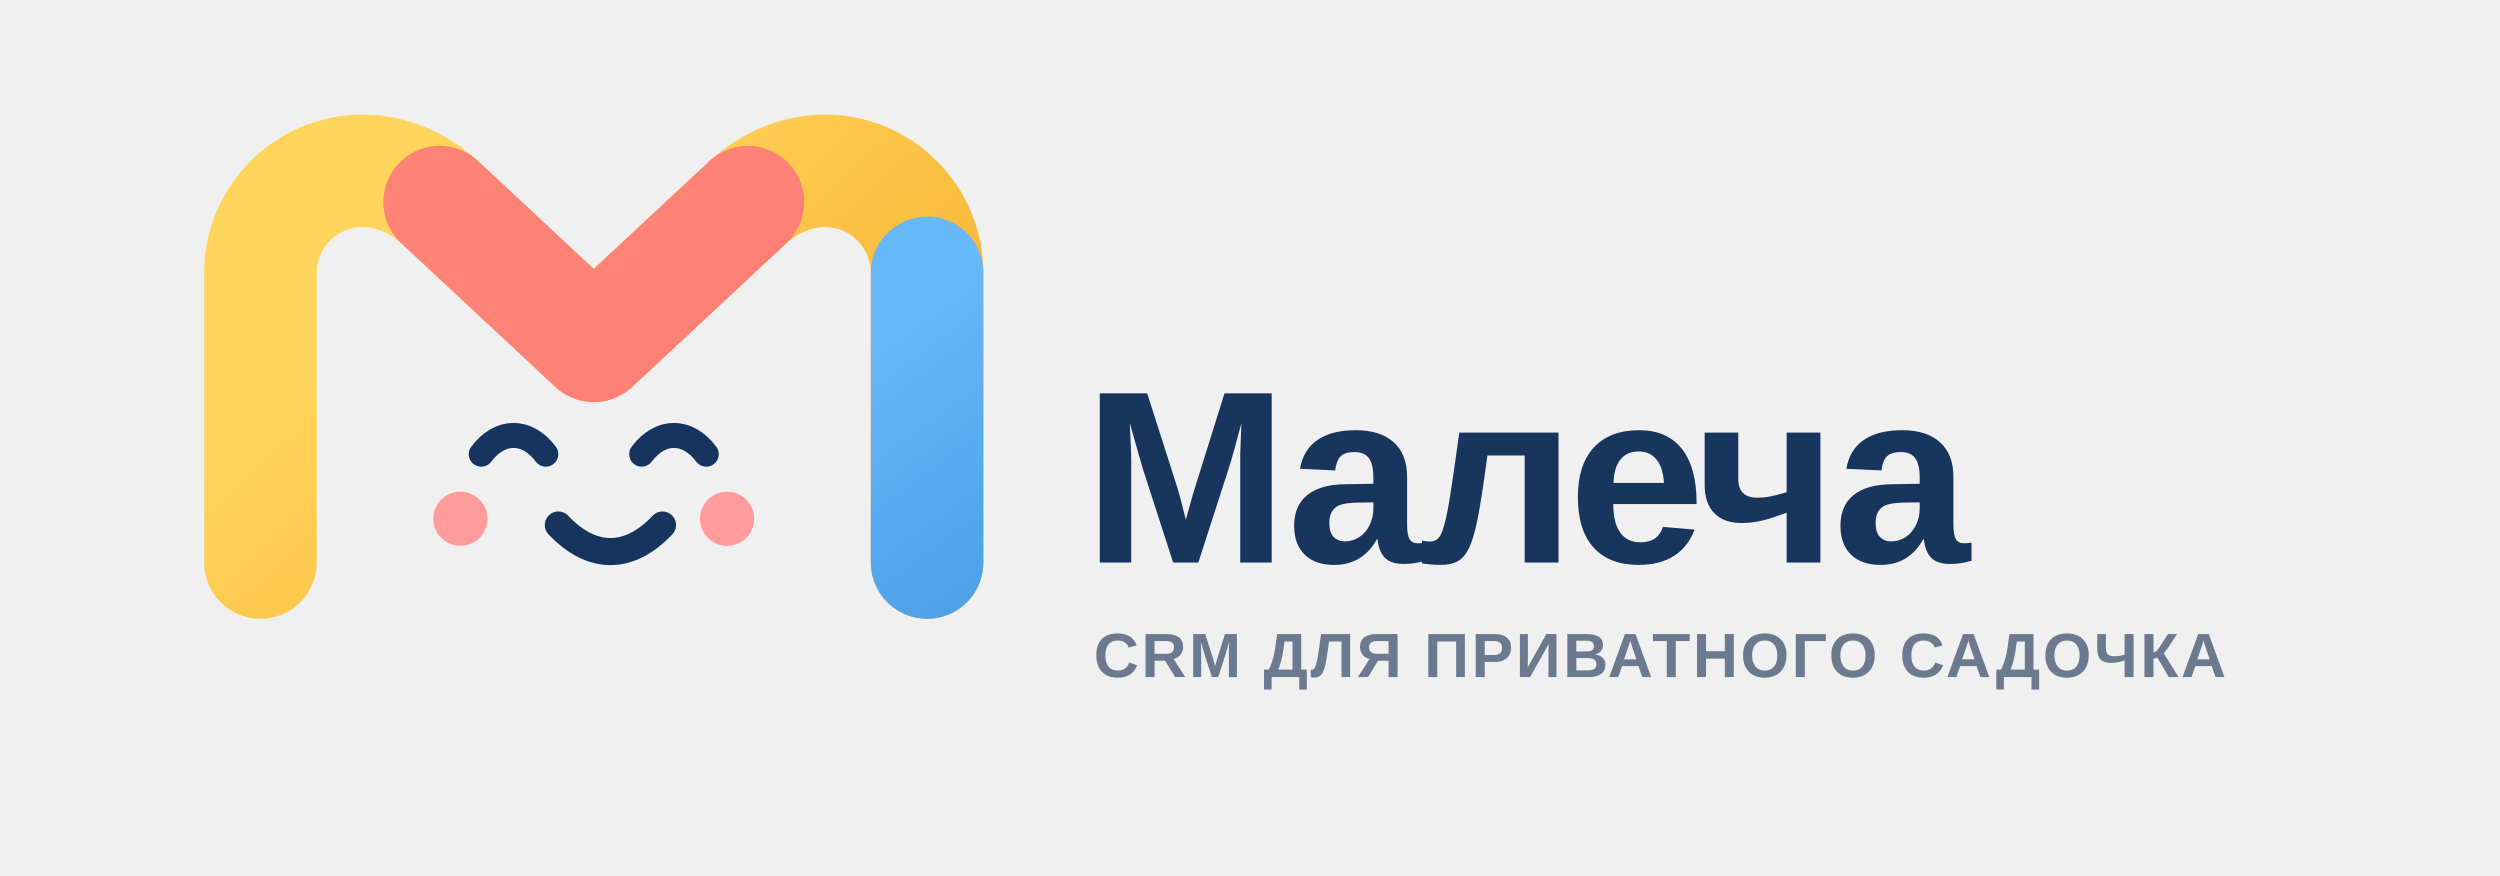
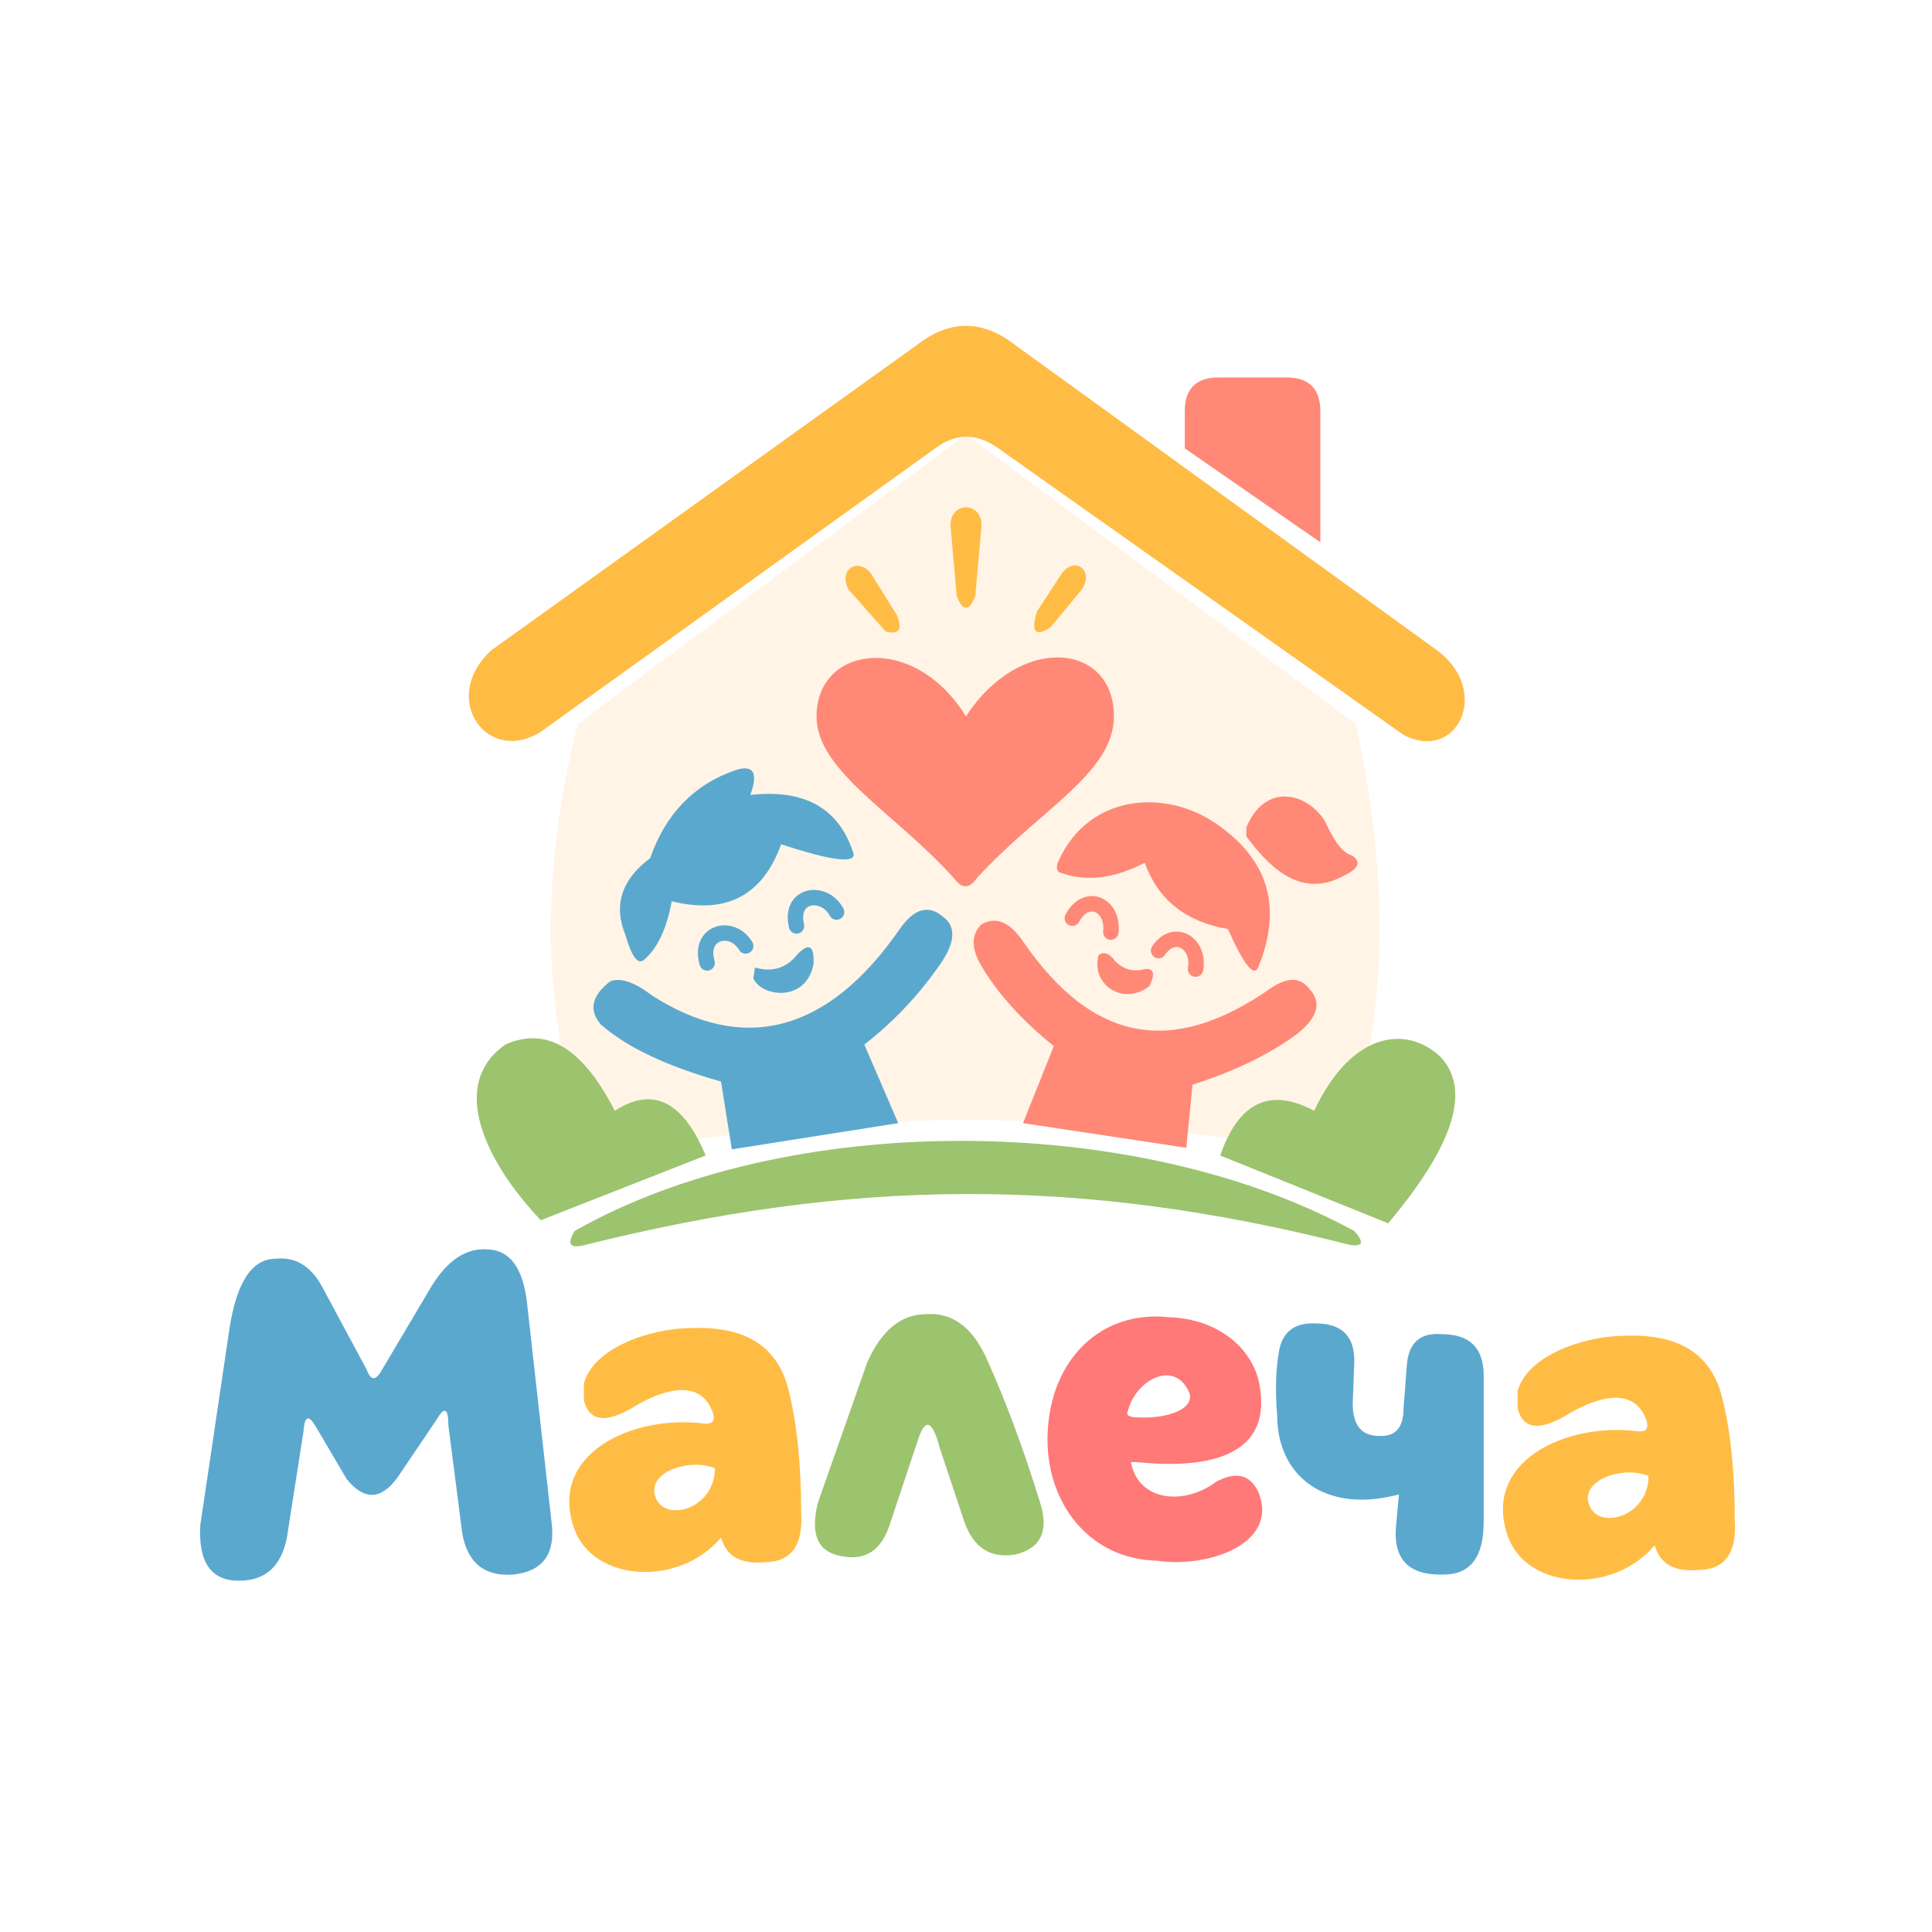
- <svg xmlns="http://www.w3.org/2000/svg" width="1200" height="420" viewBox="0 0 1200 420" fill="none">
-   <defs>
-     <linearGradient id="gYellow" x1="180" y1="70" x2="360" y2="270" gradientUnits="userSpaceOnUse">
-       <stop stop-color="#FFD45A" />
-       <stop offset="1" stop-color="#F7A928" />
-     </linearGradient>
-     <linearGradient id="gCoral" x1="300" y1="60" x2="520" y2="260" gradientUnits="userSpaceOnUse">
-       <stop stop-color="#FF8277" />
-       <stop offset="1" stop-color="#F65E67" />
-     </linearGradient>
-     <linearGradient id="gBlue" x1="430" y1="80" x2="570" y2="270" gradientUnits="userSpaceOnUse">
-       <stop stop-color="#66B8F8" />
-       <stop offset="1" stop-color="#3B8EDB" />
-     </linearGradient>
-   </defs>
-   <g transform="translate(55 35)">
-     <path d="M70 235V96C70 69 92 47 119 47C133 47 146 53 156 62L230 131L304 62C314 53 327 47 341 47C368 47 390 69 390 96V235" stroke="url(#gYellow)" stroke-width="54" stroke-linecap="round" stroke-linejoin="round" />
-     <path d="M156 62L230 131L304 62" stroke="url(#gCoral)" stroke-width="54" stroke-linecap="round" stroke-linejoin="round" />
-     <path d="M390 96V235" stroke="url(#gBlue)" stroke-width="54" stroke-linecap="round" />
-     <path d="M176 183C185 171 198 171 207 183" stroke="#17345E" stroke-width="12" stroke-linecap="round" />
-     <path d="M253 183C262 171 275 171 284 183" stroke="#17345E" stroke-width="12" stroke-linecap="round" />
-     <path d="M213 217C229 234 247 234 263 217" stroke="#17345E" stroke-width="13" stroke-linecap="round" />
-     <circle cx="166" cy="214" r="13" fill="#FF9B9A" />
-     <circle cx="294" cy="214" r="13" fill="#FF9B9A" />
+ <svg xmlns="http://www.w3.org/2000/svg" viewBox="0 0 1254 1254">
+   <rect width="1254" height="1254" fill="white" />
+   <path fill="#fff4e6" d="M375 470 627 282 880 470Q915 630 870 751Q627 703 384 751Q336 625 375 470" />
+   <path fill="#ff8876" d="M769 291V267Q769 245 791 245H835Q857 245 857 267V352Z" />
+   <path fill="#ffbc45" d="M319 422 595 224Q627 199 659 224L934 423C968 450 945 495 911 477L648 291Q627 276 607 291L351 475C316 497 285 453 319 422" />
+   <path fill="#ff8876" d="M627 465C593 410 530 419 530 465C530 501 582 528 620 571Q627 580 634 570C674 526 723 502 723 465C723 417 662 411 627 465" />
+   <g fill="#ffbc45">
+     <path d="M617 342C616 325 638 325 637 342L633 387Q627 402 621 387Z" />
+     <path d="M551 383C543 369 559 360 567 375L582 399Q588 413 575 410Z" />
+     <path d="M673 397 688 374C697 359 712 371 701 384L682 407Q667 417 673 397" />
  </g>
-   <g aria-label="Малеча" fill="#18355E">
-     <text x="520" y="270" font-family="Arial Rounded MT Bold, Nunito, Arial, sans-serif" font-size="118" font-weight="700" letter-spacing="-2">Малеча</text>
+   <g fill="#5ba8ce">
+     <path d="M422 557Q437 514 477 500Q495 494 487 516Q540 510 554 554Q556 564 507 548Q489 598 436 585Q431 612 418 623Q412 628 406 607Q394 578 422 557" />
+     <path d="M396 637Q406 633 423 646C482 684 537 671 584 603Q598 583 612 595Q626 605 608 629Q588 657 561 678L583 729 475 746 468 702Q415 687 390 665Q378 651 396 637" />
+     <path d="M490 628Q507 633 518 619Q529 608 528 626C523 651 494 647 489 635Z" />
  </g>
-   <text x="525" y="325" font-family="Arial, sans-serif" font-size="30" font-weight="600" fill="#6C7A90" letter-spacing="1.2">CRM ДЛЯ ПРИВАТНОГО САДОЧКА</text>
+   <g fill="none" stroke="#5ba8ce" stroke-width="10" stroke-linecap="round">
+     <path d="M459 625C453 605 475 599 484 614" />
+     <path d="M517 601C512 580 535 577 543 592" />
+   </g>
+   <g fill="#ff8876">
+     <path d="M687 559C707 514 760 511 794 538Q839 572 817 627Q813 639 797 603Q756 596 743 560Q714 575 690 567Q684 566 687 559" />
+     <path d="M809 537C821 508 848 514 860 533Q869 553 877 555Q887 561 873 568C843 585 822 560 809 543Z" />
+     <path d="M713 620Q718 616 724 624Q732 632 743 629Q752 628 746 640C730 653 708 640 713 620" />
+     <path d="M637 600Q651 592 664 611C710 678 762 685 824 642Q841 630 850 642Q862 655 842 671Q815 691 774 704L770 745 664 729 684 679Q653 654 637 627Q627 610 637 600" />
+   </g>
+   <g fill="none" stroke="#ff8876" stroke-width="10" stroke-linecap="round">
+     <path d="M696 596C705 579 723 587 721 605" />
+     <path d="M752 617C762 602 779 612 776 629" />
+   </g>
+   <g fill="#9cc36e">
+     <path d="M351 792C315 754 291 704 328 678Q368 660 399 721Q436 697 458 750Z" />
+     <path d="M792 750Q810 698 853 721C878 668 914 666 935 686Q965 718 901 794Z" />
+     <path d="M373 799C510 721 736 721 879 799Q889 810 876 808C700 763 552 765 380 808Q365 812 373 799" />
+   </g>
+   <path fill="#5ba8ce" d="M130 990 149 862Q156 817 179 817Q198 815 209 835L238 889Q242 900 248 889L280 835Q296 809 317 811Q338 812 342 845L358 988Q362 1019 333 1022Q305 1024 300 995L291 925Q291 908 283 922L258 959Q242 981 225 960L205 926Q198 914 197 929L187 993Q183 1026 155 1026Q128 1026 130 990" />
+   <path id="a" fill="#ffbc45" fill-rule="evenodd" d="M379 898C385 875 422 862 449 862Q502 860 512 903Q520 935 520 982Q522 1014 496 1014Q473 1016 468 998C441 1030 386 1027 373 993C355 944 410 918 457 924Q467 925 461 913C451 894 426 904 410 914Q384 929 379 909ZM464 953C447 946 418 956 426 973C433 988 464 979 464 953" />
+   <path fill="#9cc36e" d="M531 975 563 884Q577 853 601 853Q626 851 640 881Q659 923 675 975Q684 1003 659 1009Q635 1013 626 988L610 940Q603 913 596 934L578 988Q570 1015 546 1010Q523 1006 531 975" />
+   <path fill="#ff7978" fill-rule="evenodd" d="M734 949C739 975 769 977 789 962Q809 951 817 969C830 1002 784 1018 751 1013C706 1012 678 974 680 930C682 882 715 850 759 855C791 856 815 876 818 902C824 944 786 954 738 949ZM732 916Q730 920 739 920C758 921 778 914 771 902C761 883 737 896 732 916" />
+   <path fill="#5ba8ce" d="M830 878Q833 858 854 859Q880 859 879 885L878 911Q878 932 895 932Q911 933 911 914L913 888Q914 864 936 866Q962 866 963 891V988Q963 1022 937 1022Q904 1023 906 992L908 970C859 983 829 957 829 919Q827 896 830 878" />
+   <use href="#a" transform="translate(606 5)" />
</svg>
